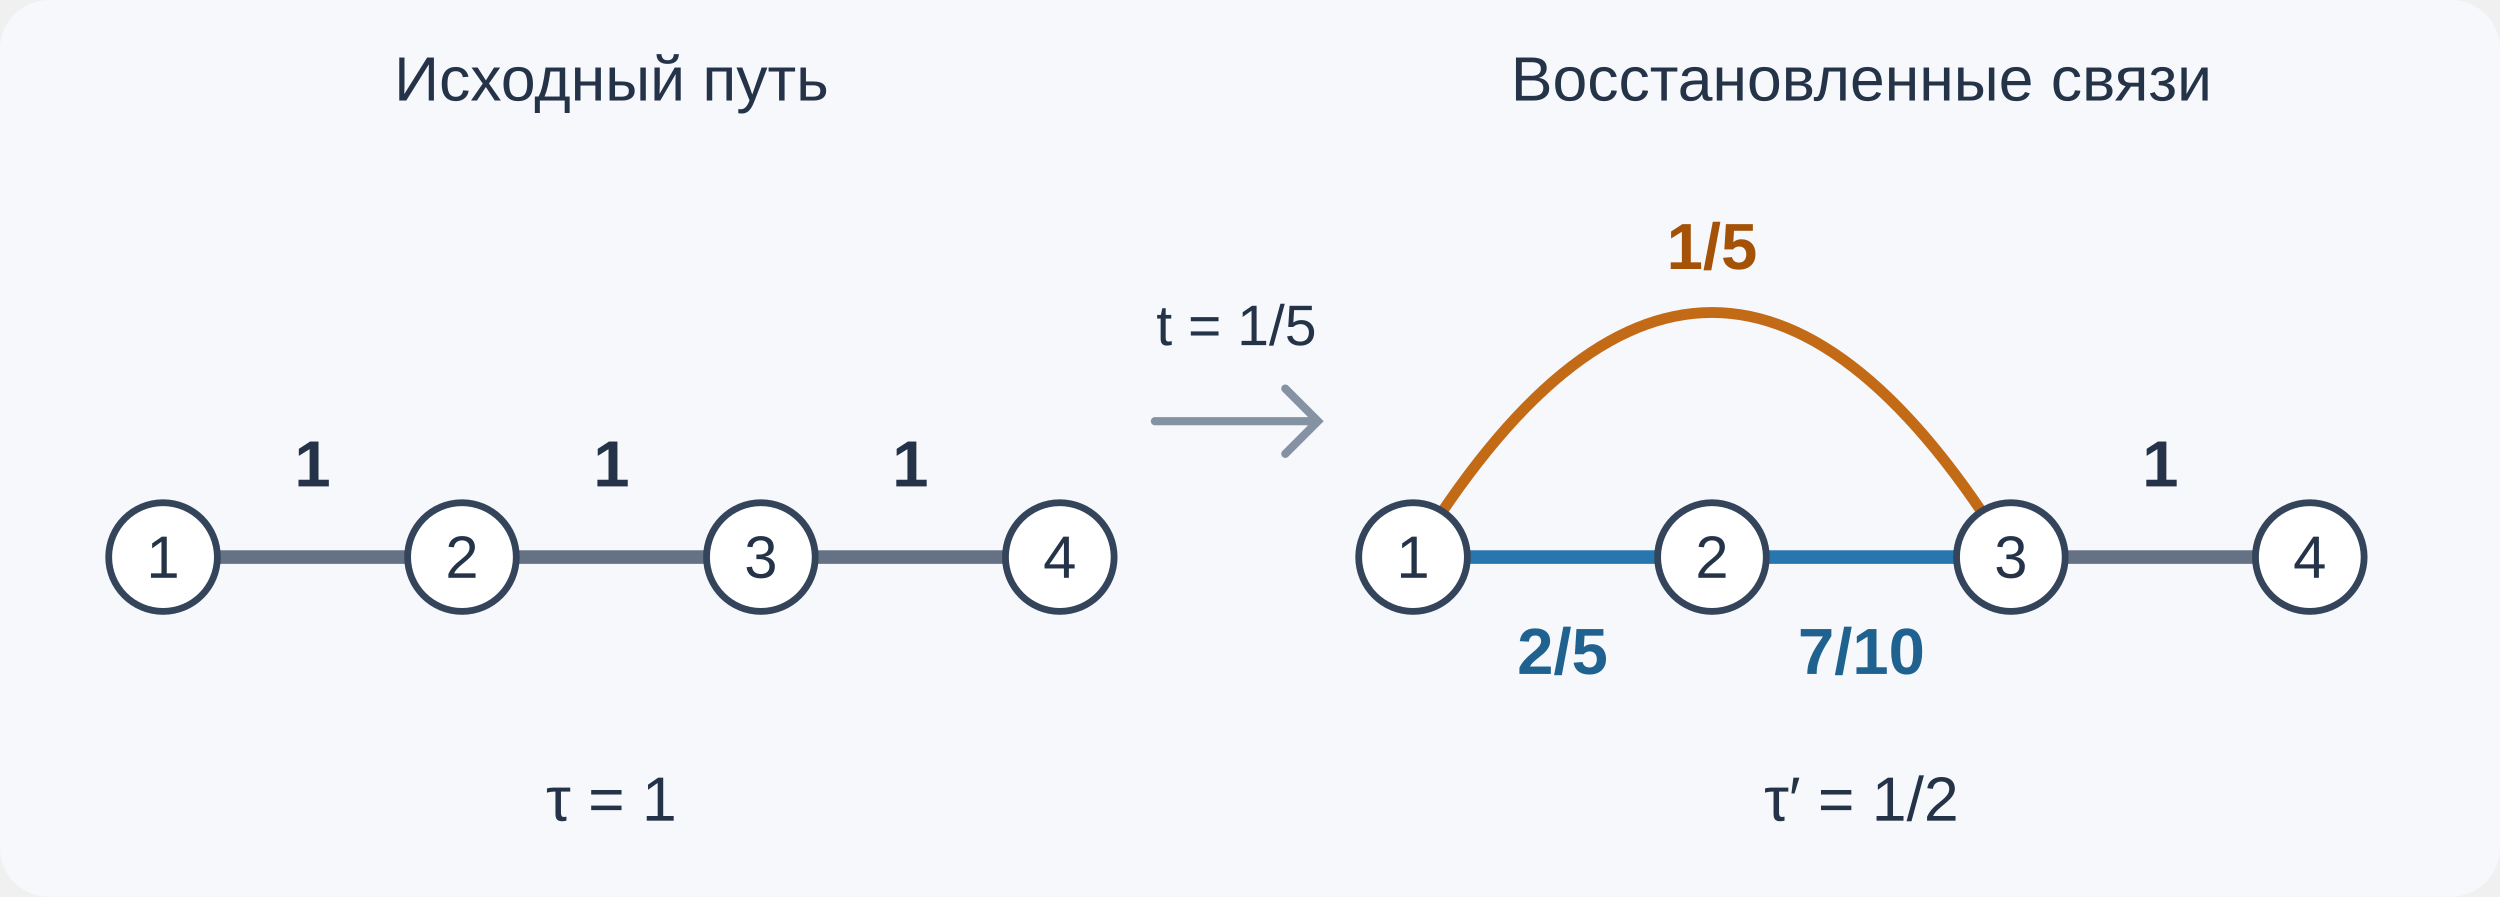
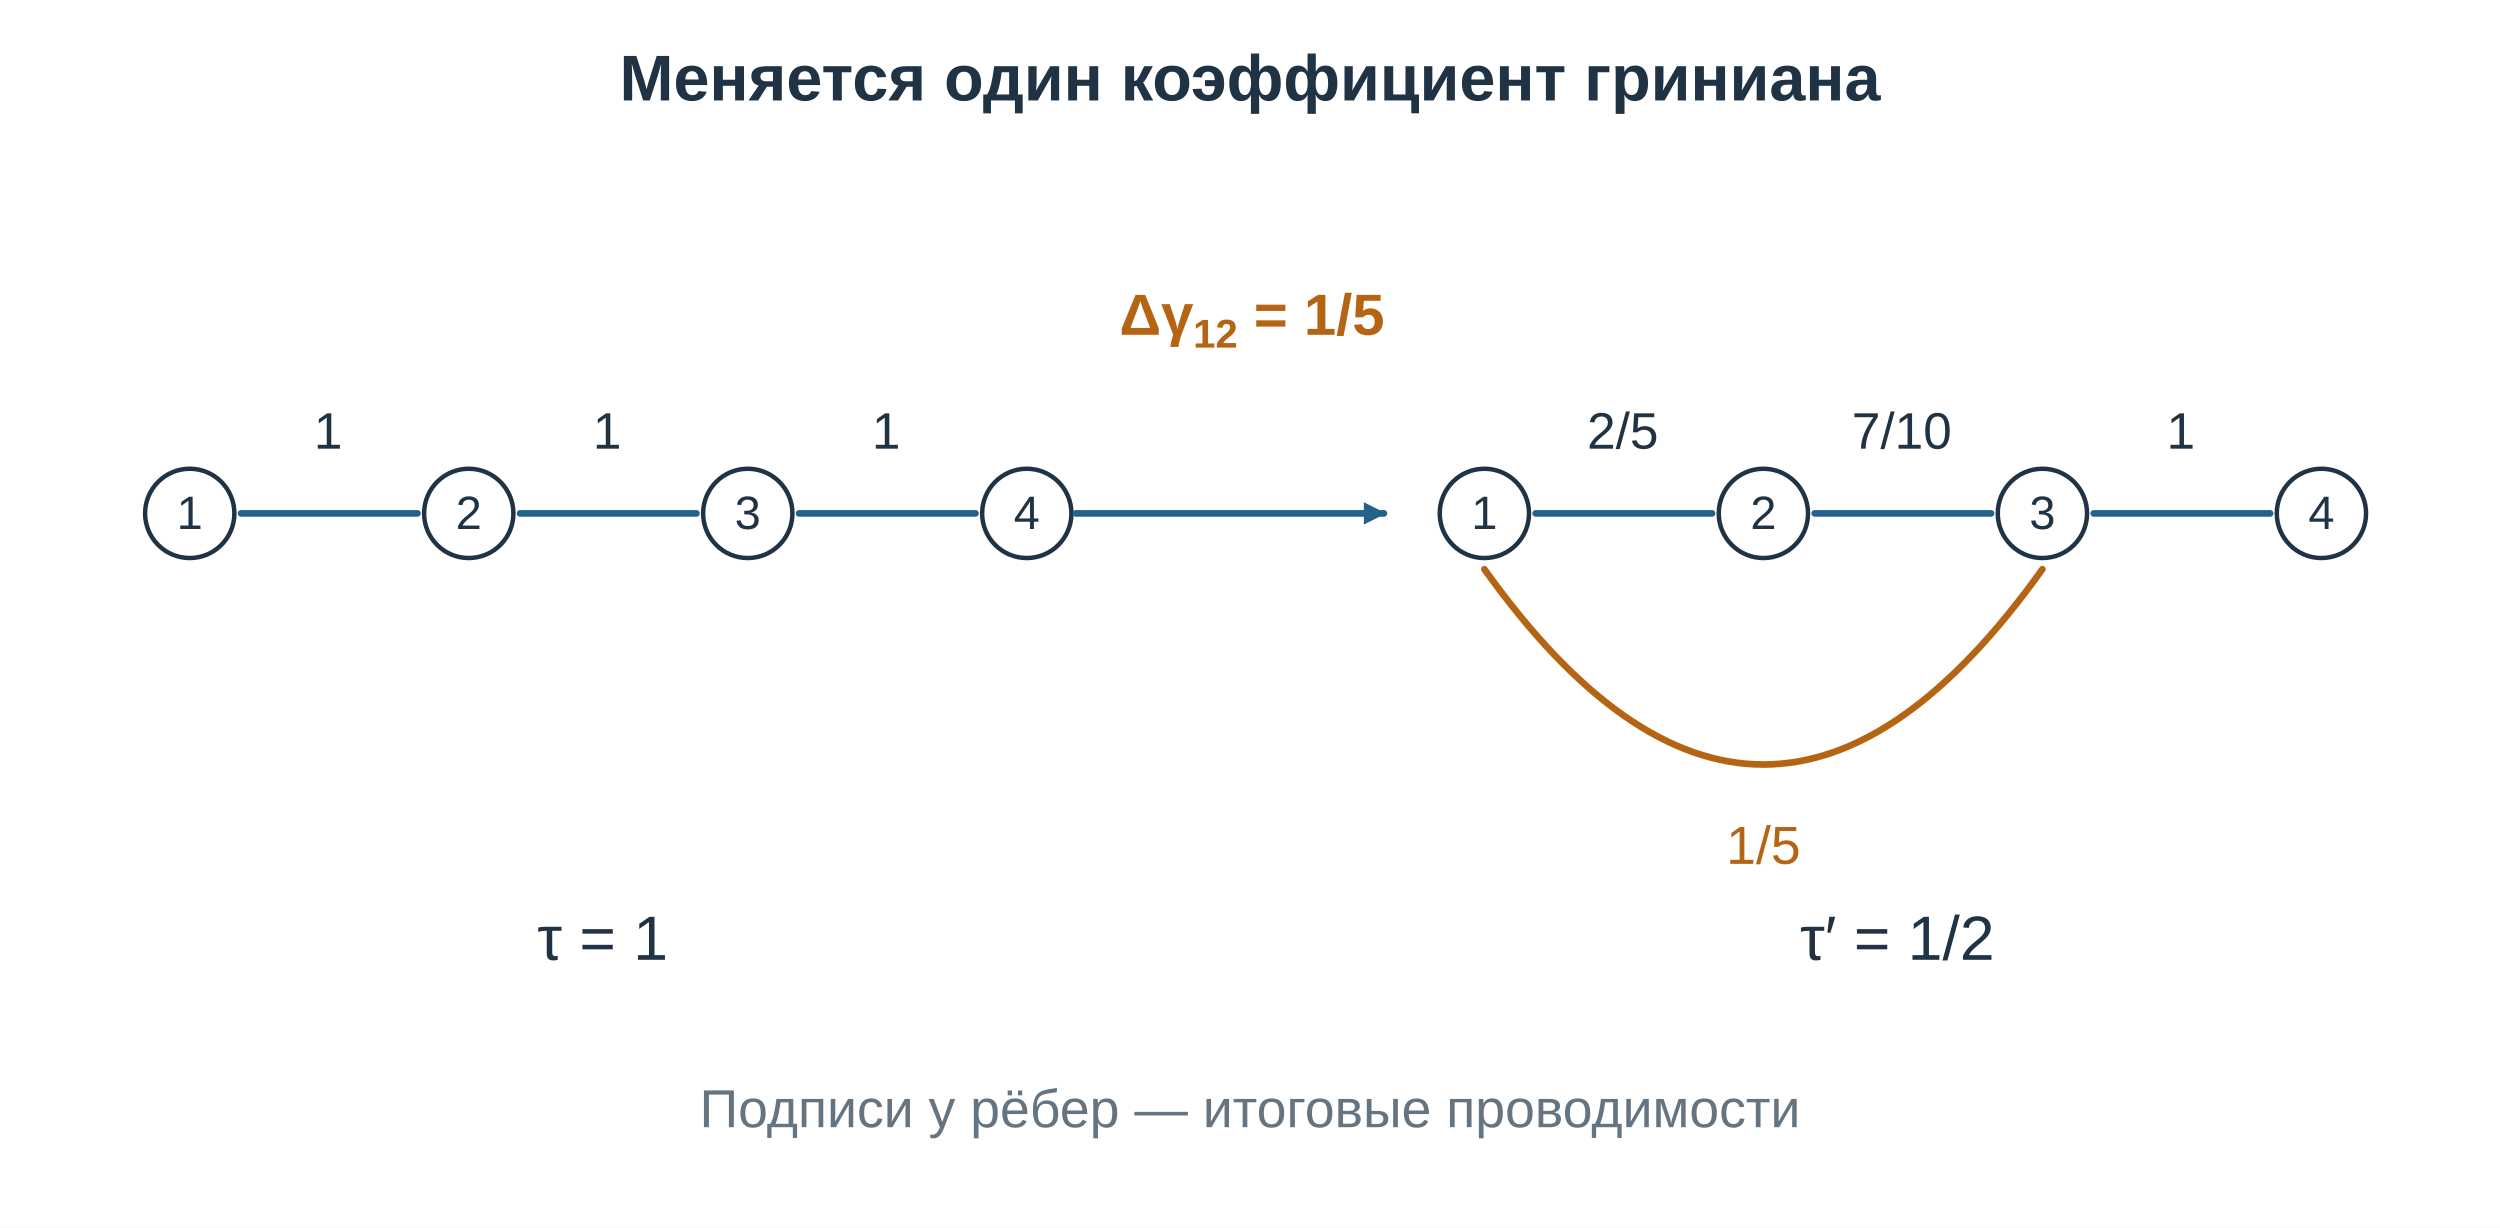
- <svg xmlns="http://www.w3.org/2000/svg" width="920" height="330" viewBox="0 0 920 330" role="img" aria-labelledby="title desc">
-   <rect width="920" height="330" rx="18" fill="#f6f8fb" />
-   <g font-family="Arial, sans-serif" text-anchor="middle" fill="#243348">
-     <text x="225" y="37" font-size="23">Исходный путь</text>
-     <text x="685" y="37" font-size="23">Восстановленные связи</text>
-     <g fill="none" stroke-linecap="round">
-       <path d="M60 205 L170 205 L280 205 L390 205" stroke="#657184" stroke-width="5" />
-       <path d="M520 205 L630 205 L740 205" stroke="#2876ae" stroke-width="5" />
-       <path d="M740 205 L850 205" stroke="#657184" stroke-width="5" />
-       <path d="M520 205 Q630 25 740 205" stroke="#c36a16" stroke-width="4" />
-       <path d="M425 155 L485 155 M473 143 L485 155 L473 167" stroke="#8592a3" stroke-width="3" />
-     </g>
-     <text x="455" y="127" font-size="21">t = 1/5</text>
-     <g font-size="24" font-weight="bold">
-       <text x="115" y="179">1</text>
-       <text x="225" y="179">1</text>
-       <text x="335" y="179">1</text>
-       <text x="575" y="248" fill="#20628f">2/5</text>
-       <text x="685" y="248" fill="#20628f">7/10</text>
-       <text x="795" y="179">1</text>
-       <text x="630" y="99" fill="#a55209">1/5</text>
-     </g>
-     <g stroke="#34445a" stroke-width="2.5" fill="white">
-       <circle cx="60" cy="205" r="20" />
-       <circle cx="170" cy="205" r="20" />
-       <circle cx="280" cy="205" r="20" />
-       <circle cx="390" cy="205" r="20" />
-       <circle cx="520" cy="205" r="20" />
-       <circle cx="630" cy="205" r="20" />
-       <circle cx="740" cy="205" r="20" />
-       <circle cx="850" cy="205" r="20" />
-     </g>
-     <g font-size="22" dominant-baseline="central">
-       <text x="60" y="205">1</text>
-       <text x="170" y="205">2</text>
-       <text x="280" y="205">3</text>
-       <text x="390" y="205">4</text>
-       <text x="520" y="205">1</text>
-       <text x="630" y="205">2</text>
-       <text x="740" y="205">3</text>
-       <text x="850" y="205">4</text>
-     </g>
-     <g font-size="23">
-       <text x="225" y="302">τ = 1</text>
-       <text x="685" y="302">τ′ = 1/2</text>
-     </g>
-   </g>
+ <svg xmlns="http://www.w3.org/2000/svg" width="1120" height="550" viewBox="0 0 1120 550" role="img" aria-labelledby="title">
+   <defs>
+     <marker id="arrow" markerWidth="12" markerHeight="12" refX="9" refY="5" orient="auto" markerUnits="userSpaceOnUse">
+       <path d="M0 0 L10 5 L0 10 Z" fill="#24628a" />
+     </marker>
+   </defs>
+   <style>text{font-family:Arial,sans-serif;fill:#203344}path,line{stroke-linecap:round;stroke-linejoin:round}</style>
+   <rect width="1120" height="550" fill="white" />
+   <text xml:space="preserve" x="560" y="45" font-size="29" fill="#203344" style="fill:#203344" font-weight="600" text-anchor="middle">Меняется один коэффициент гриниана</text>
+   <line x1="108.0" y1="230.0" x2="187.0" y2="230.0" stroke="#24628a" stroke-width="3" />
+   <line x1="233.0" y1="230.0" x2="312.0" y2="230.0" stroke="#24628a" stroke-width="3" />
+   <line x1="358.0" y1="230.0" x2="437.0" y2="230.0" stroke="#24628a" stroke-width="3" />
+   <circle cx="85" cy="230" r="20" fill="white" stroke="#203344" stroke-width="2" />
+   <text xml:space="preserve" x="85" y="237" font-size="21" fill="#203344" style="fill:#203344" font-weight="400" text-anchor="middle">1</text>
+   <circle cx="210" cy="230" r="20" fill="white" stroke="#203344" stroke-width="2" />
+   <text xml:space="preserve" x="210" y="237" font-size="21" fill="#203344" style="fill:#203344" font-weight="400" text-anchor="middle">2</text>
+   <circle cx="335" cy="230" r="20" fill="white" stroke="#203344" stroke-width="2" />
+   <text xml:space="preserve" x="335" y="237" font-size="21" fill="#203344" style="fill:#203344" font-weight="400" text-anchor="middle">3</text>
+   <circle cx="460" cy="230" r="20" fill="white" stroke="#203344" stroke-width="2" />
+   <text xml:space="preserve" x="460" y="237" font-size="21" fill="#203344" style="fill:#203344" font-weight="400" text-anchor="middle">4</text>
+   <text xml:space="preserve" x="147" y="201" font-size="23" fill="#203344" style="fill:#203344" font-weight="400" text-anchor="middle">1</text>
+   <text xml:space="preserve" x="272" y="201" font-size="23" fill="#203344" style="fill:#203344" font-weight="400" text-anchor="middle">1</text>
+   <text xml:space="preserve" x="397" y="201" font-size="23" fill="#203344" style="fill:#203344" font-weight="400" text-anchor="middle">1</text>
+   <text xml:space="preserve" x="270" y="430" font-size="28" fill="#203344" style="fill:#203344" font-weight="400" text-anchor="middle">τ = 1</text>
+   <line x1="688.0" y1="230.0" x2="767.0" y2="230.0" stroke="#24628a" stroke-width="3" />
+   <line x1="813.0" y1="230.0" x2="892.0" y2="230.0" stroke="#24628a" stroke-width="3" />
+   <line x1="938.0" y1="230.0" x2="1017.0" y2="230.0" stroke="#24628a" stroke-width="3" />
+   <circle cx="665" cy="230" r="20" fill="white" stroke="#203344" stroke-width="2" />
+   <text xml:space="preserve" x="665" y="237" font-size="21" fill="#203344" style="fill:#203344" font-weight="400" text-anchor="middle">1</text>
+   <circle cx="790" cy="230" r="20" fill="white" stroke="#203344" stroke-width="2" />
+   <text xml:space="preserve" x="790" y="237" font-size="21" fill="#203344" style="fill:#203344" font-weight="400" text-anchor="middle">2</text>
+   <circle cx="915" cy="230" r="20" fill="white" stroke="#203344" stroke-width="2" />
+   <text xml:space="preserve" x="915" y="237" font-size="21" fill="#203344" style="fill:#203344" font-weight="400" text-anchor="middle">3</text>
+   <circle cx="1040" cy="230" r="20" fill="white" stroke="#203344" stroke-width="2" />
+   <text xml:space="preserve" x="1040" y="237" font-size="21" fill="#203344" style="fill:#203344" font-weight="400" text-anchor="middle">4</text>
+   <text xml:space="preserve" x="727" y="201" font-size="23" fill="#203344" style="fill:#203344" font-weight="400" text-anchor="middle">2/5</text>
+   <text xml:space="preserve" x="852" y="201" font-size="23" fill="#203344" style="fill:#203344" font-weight="400" text-anchor="middle">7/10</text>
+   <text xml:space="preserve" x="977" y="201" font-size="23" fill="#203344" style="fill:#203344" font-weight="400" text-anchor="middle">1</text>
+   <path d="M665 255 Q790 430 915 255" fill="none" stroke="#b56414" stroke-width="3" />
+   <text xml:space="preserve" x="790" y="387" font-size="24" fill="#b56414" style="fill:#b56414" font-weight="400" text-anchor="middle">1/5</text>
+   <text xml:space="preserve" x="850" y="430" font-size="28" fill="#203344" style="fill:#203344" font-weight="400" text-anchor="middle">τ′ = 1/2</text>
+   <line x1="482" y1="230" x2="620" y2="230" stroke="#24628a" stroke-width="3" marker-end="url(#arrow)" />
+   <text xml:space="preserve" x="501.5" y="150" font-size="26" fill="#b56414" style="fill:#b56414" font-weight="600" text-anchor="start">Δγ</text>
+   <text xml:space="preserve" x="534.5" y="155.72" font-size="18" fill="#b56414" style="fill:#b56414" font-weight="600" text-anchor="start">12</text>
+   <text xml:space="preserve" x="554.5" y="150" font-size="26" fill="#b56414" style="fill:#b56414" font-weight="600" text-anchor="start"> = 1/5</text>
+   <text xml:space="preserve" x="560" y="505" font-size="24" fill="#647481" style="fill:#647481" font-weight="400" text-anchor="middle">Подписи у рёбер — итоговые проводимости</text>
</svg>
